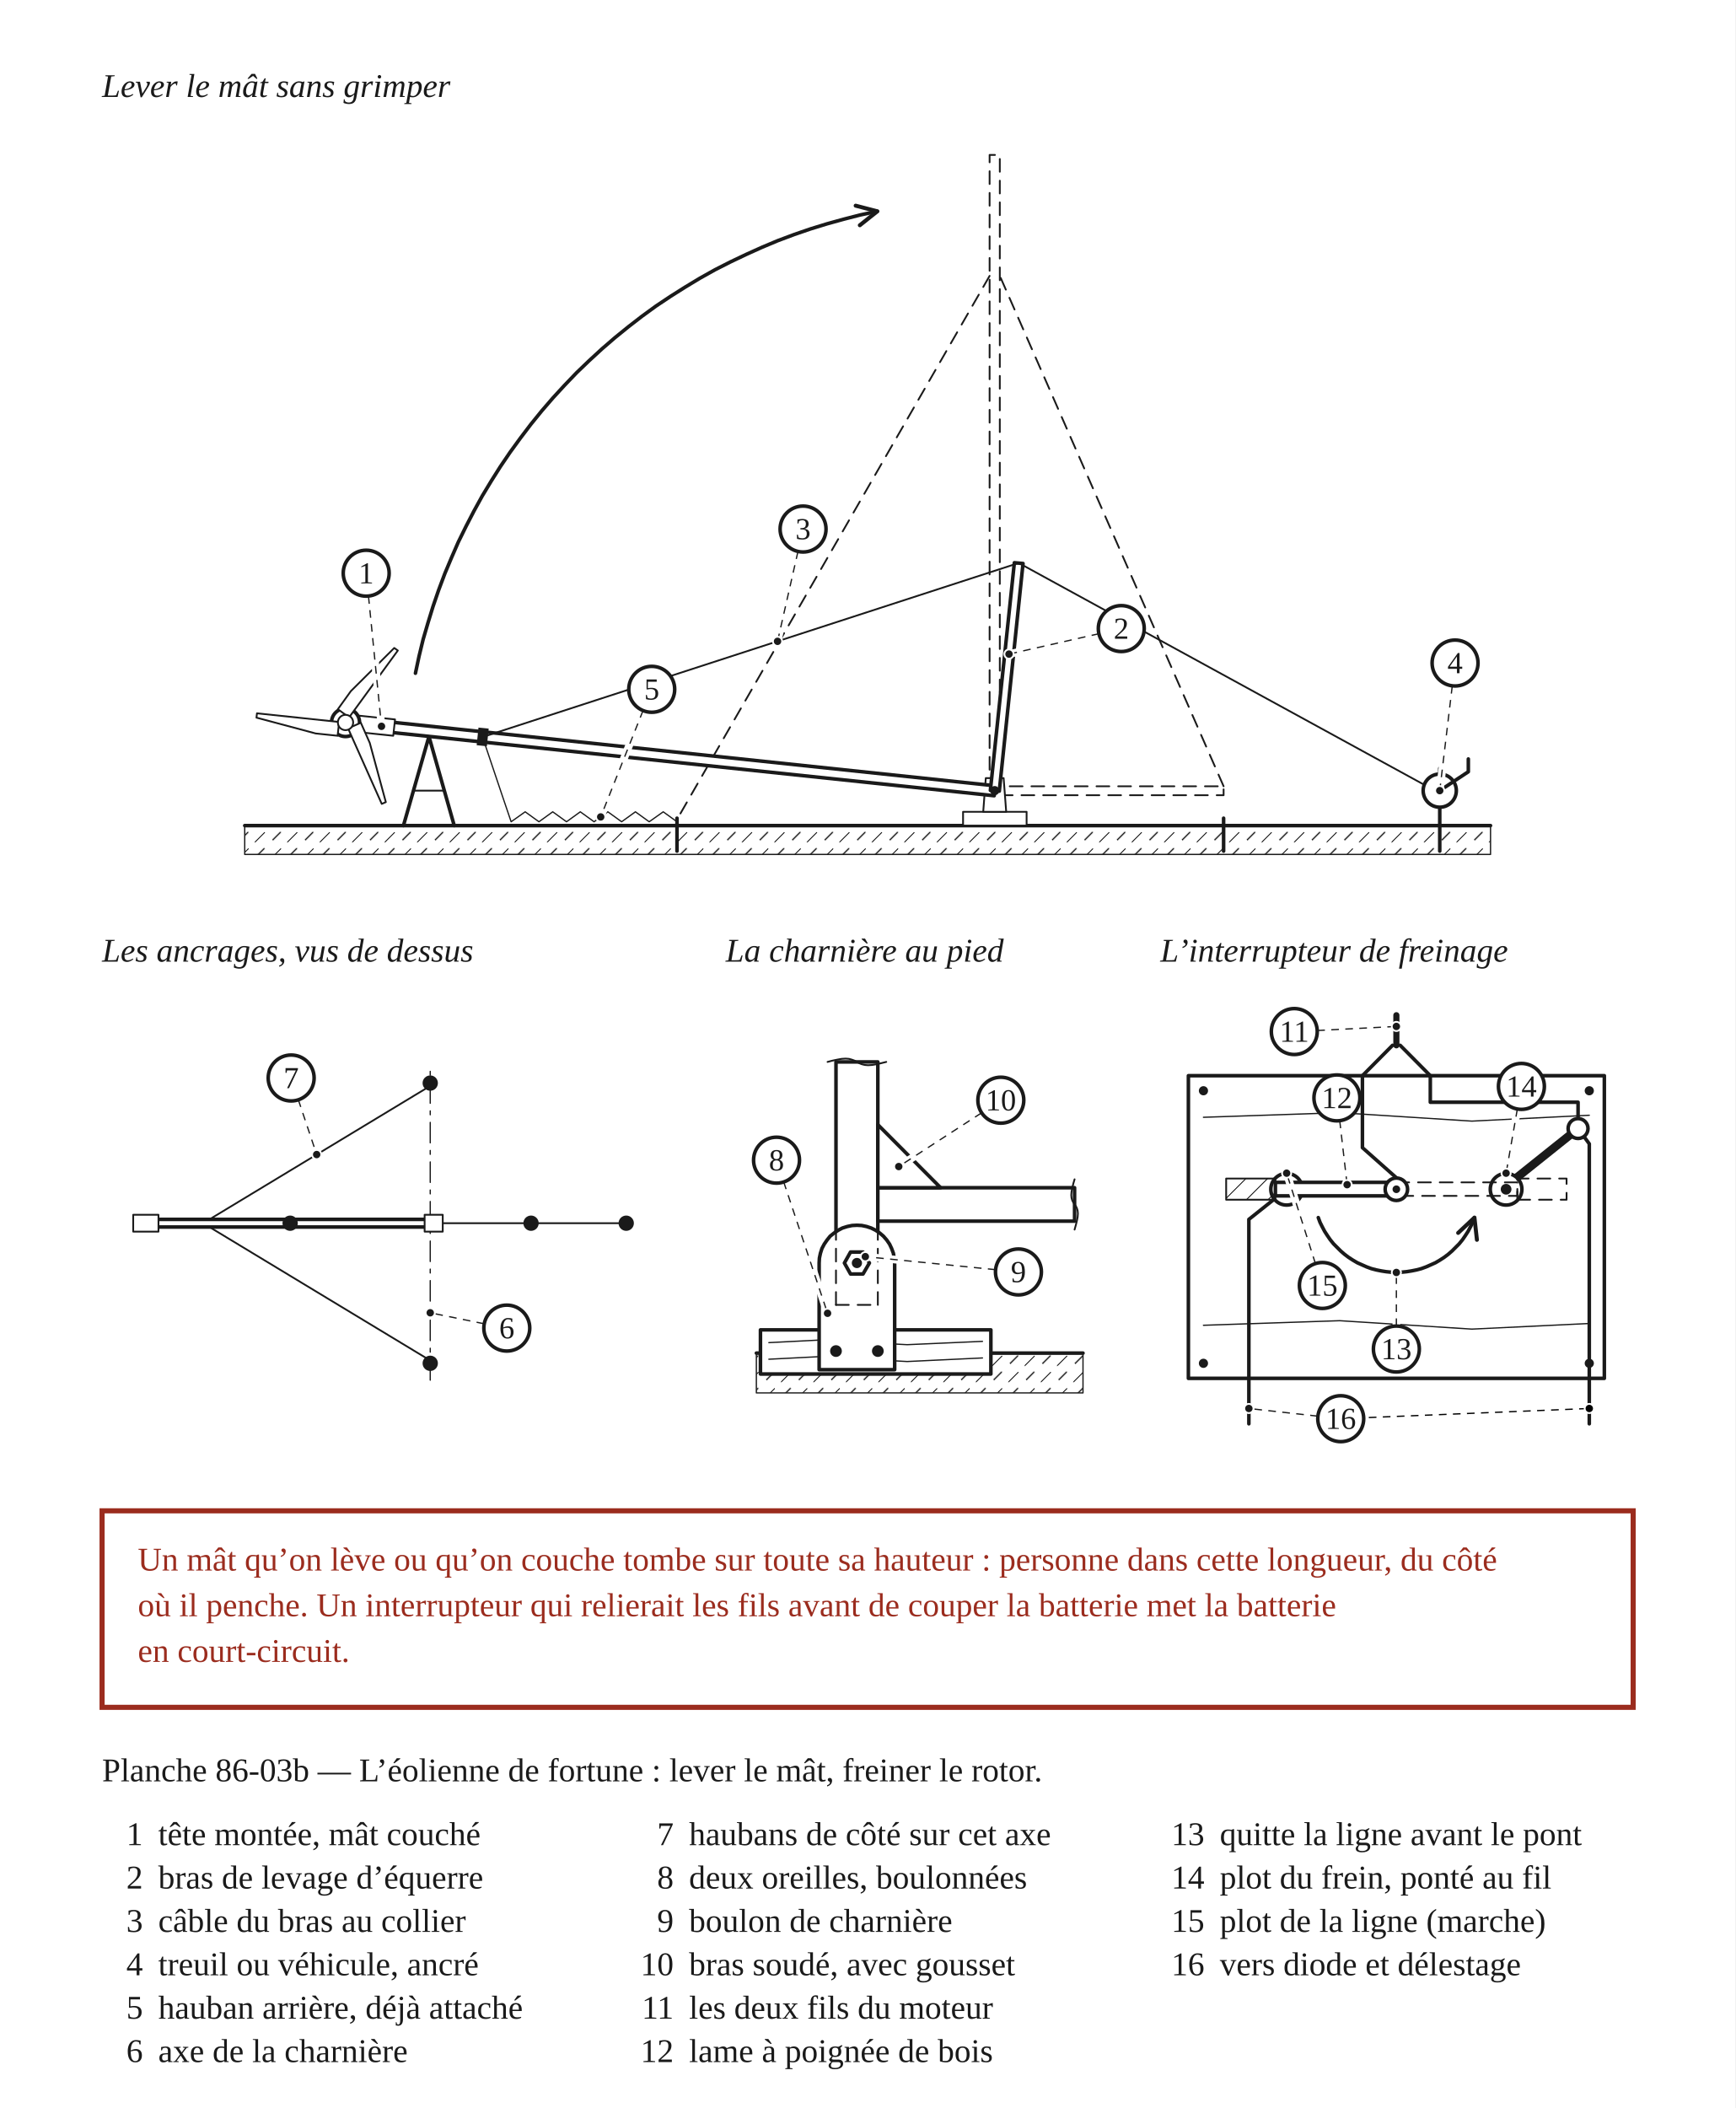
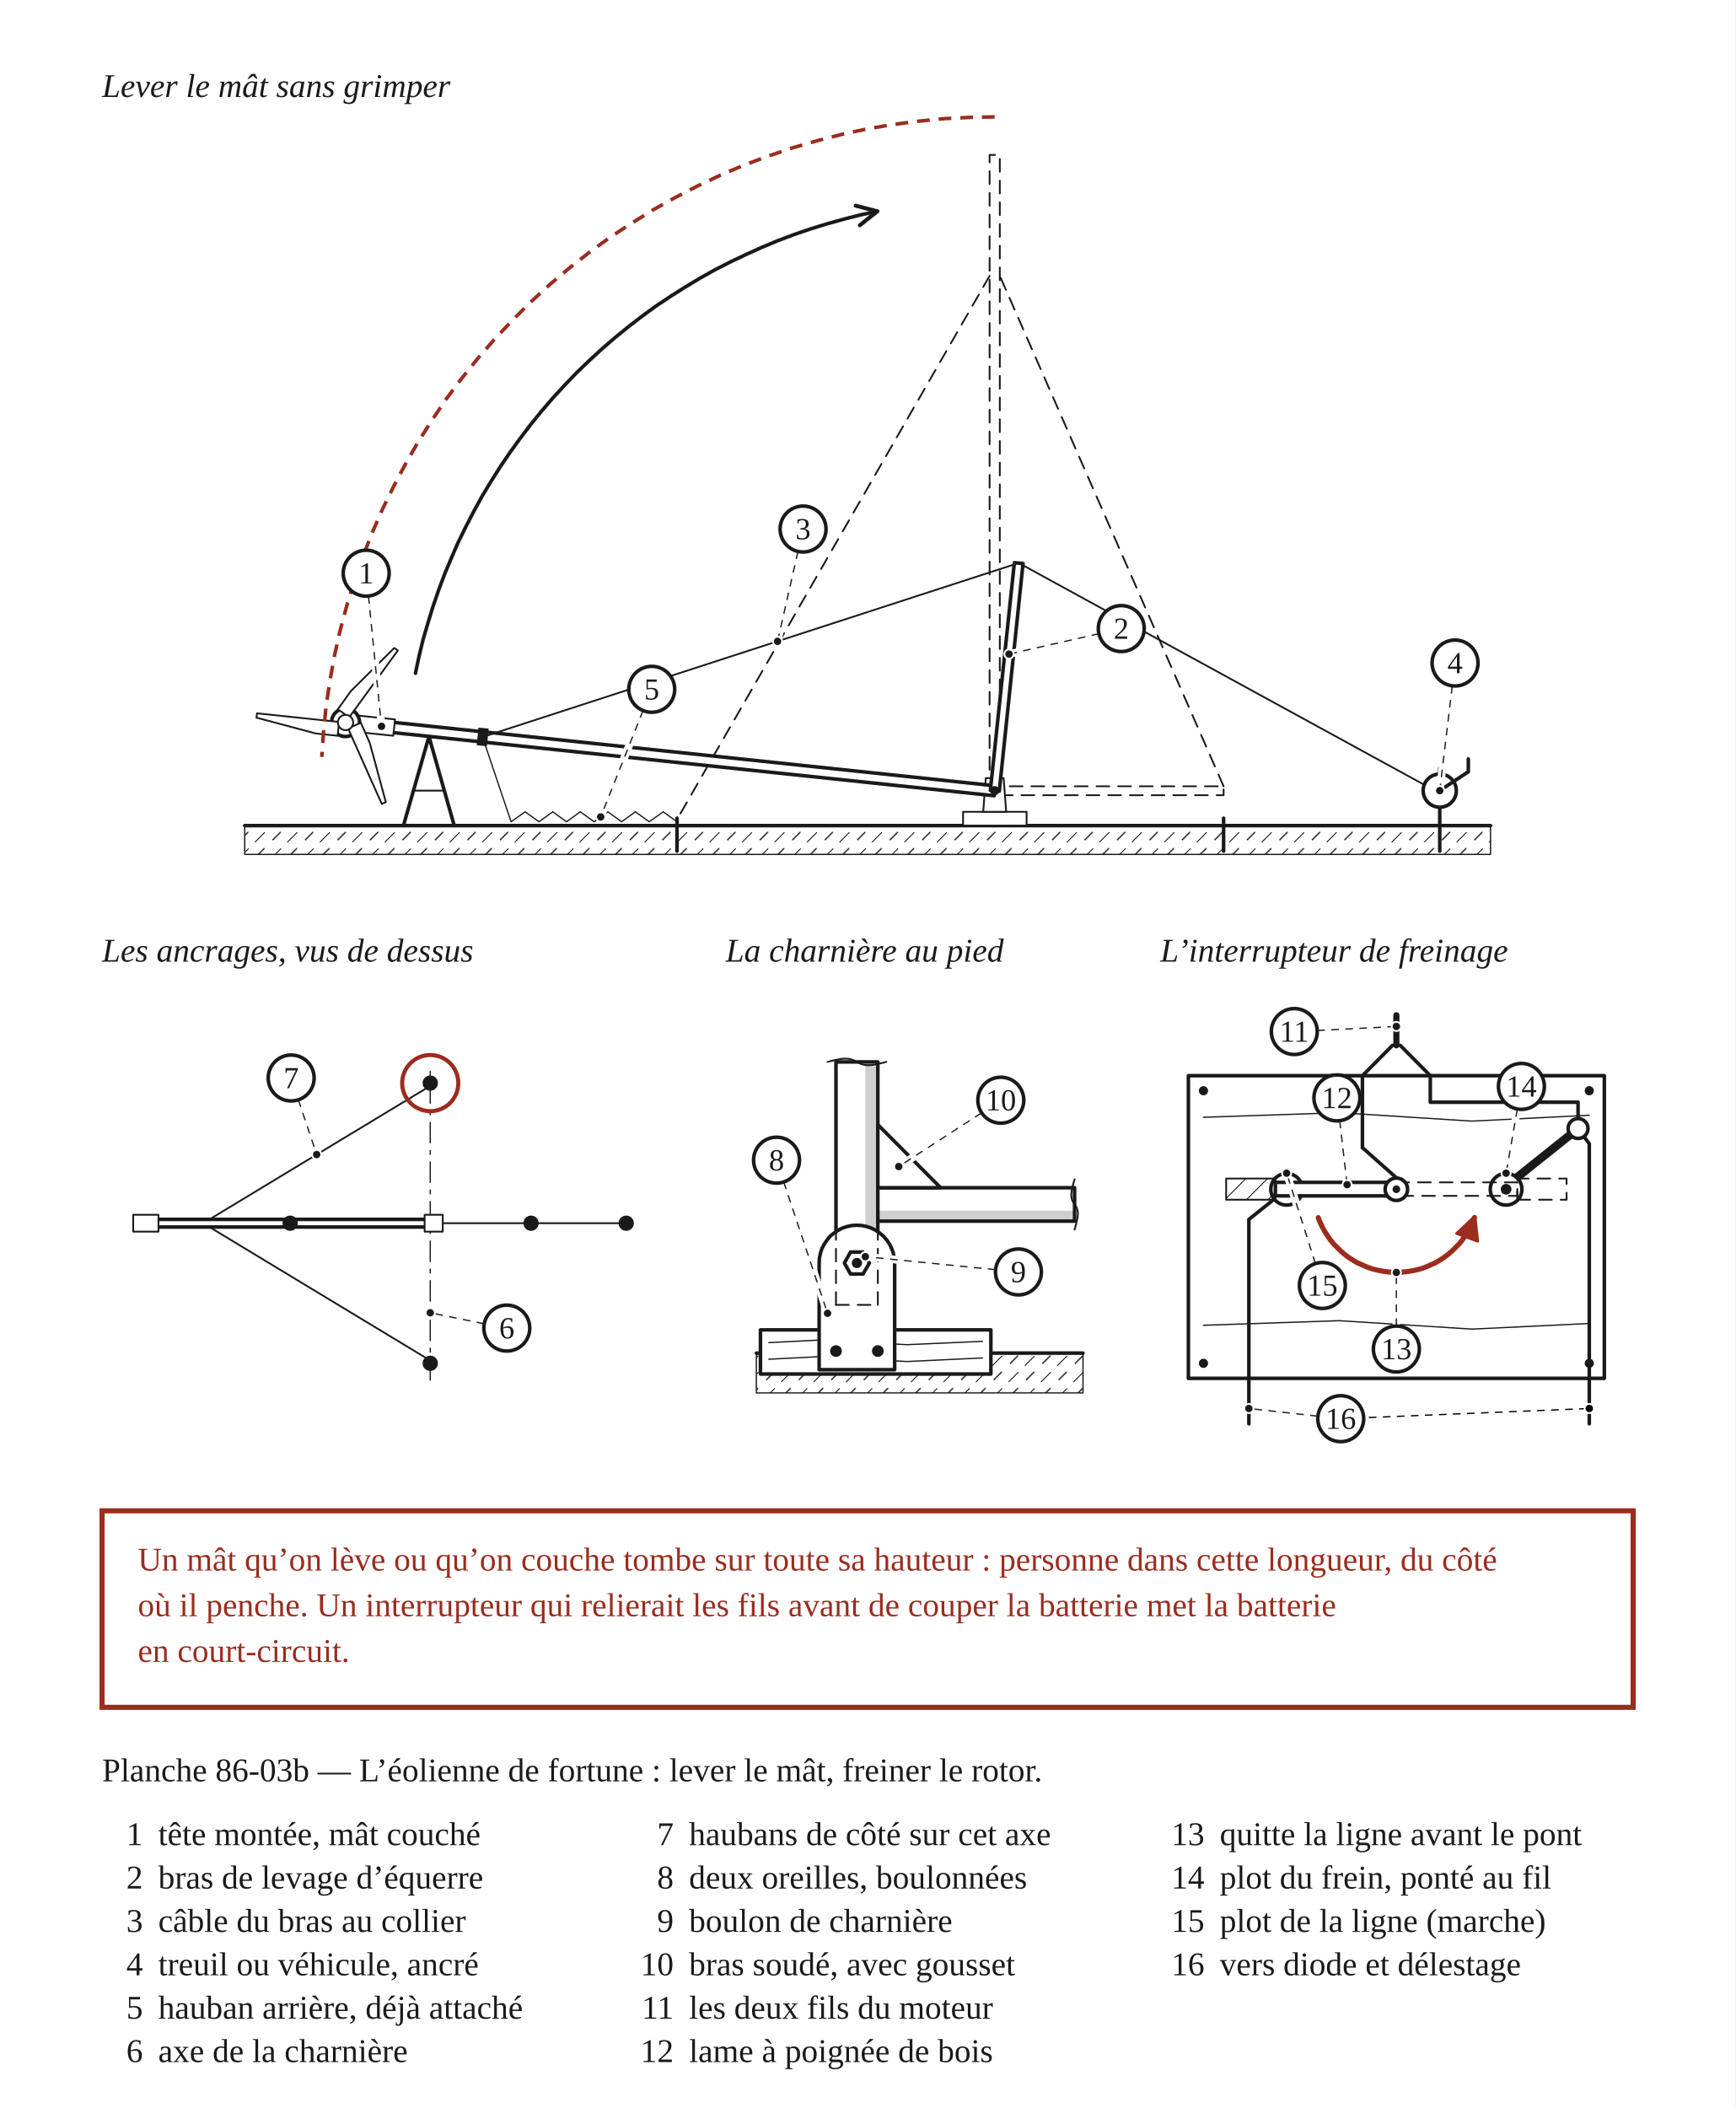
<svg xmlns="http://www.w3.org/2000/svg" width="680" height="826" viewBox="0 0 680 826" role="img">
  <defs>
    <pattern id="h-bois" width="6" height="6" patternUnits="userSpaceOnUse" patternTransform="rotate(45)">
      <line x1="0" y1="0" x2="0" y2="6" stroke="#1A1A1A" stroke-width="0.7" />
    </pattern>
    <pattern id="h-terre" width="9" height="9" patternUnits="userSpaceOnUse" patternTransform="rotate(45)">
      <line x1="0" y1="0" x2="0" y2="5.5" stroke="#1A1A1A" stroke-width="0.7" />
      <line x1="4.5" y1="4.5" x2="4.5" y2="9" stroke="#1A1A1A" stroke-width="0.5" />
    </pattern>
    <marker id="fl" viewBox="0 0 10 10" refX="9" refY="5" markerWidth="7" markerHeight="7" orient="auto-start-reverse">
      <path d="M1 1 L9 5 L1 9" fill="none" stroke="#1A1A1A" stroke-width="1.6" stroke-linecap="round" stroke-linejoin="round" />
+     </marker>
+     <marker id="fl-r" viewBox="0 0 10 10" refX="8.5" refY="5" markerWidth="5.5" markerHeight="5.5" orient="auto-start-reverse">
+       <path d="M1 1 L9 5 L1 9 Z" fill="#9B2C1E" stroke="#9B2C1E" stroke-width="1" stroke-linejoin="round" />
    </marker>
  </defs>
  <rect x="0" y="0" width="680" height="826" fill="#FFFFFF" />
  <text x="40" y="38" font-family="Georgia, 'Times New Roman', serif" font-size="13" font-style="italic" fill="#1A1A1A">Lever le mât sans grimper</text>
  <g transform="translate(40 46)" data-vue="lever">
    <path d="M55.9 288.8 L544.1 288.8 L544.1 277.5 L55.9 277.5 Z" fill="url(#h-terre)" stroke="#1A1A1A" stroke-width="0.5" stroke-linejoin="round" />
    <line x1="55.9" y1="277.5" x2="544.1" y2="277.5" fill="none" stroke="#1A1A1A" stroke-width="1.4" stroke-linejoin="round" stroke-linecap="round" />
    <line x1="225.3" y1="274.6" x2="225.3" y2="287.5" fill="none" stroke="#1A1A1A" stroke-width="1.4" stroke-linejoin="round" stroke-linecap="round" />
    <line x1="439.5" y1="274.6" x2="439.5" y2="287.5" fill="none" stroke="#1A1A1A" stroke-width="1.4" stroke-linejoin="round" stroke-linecap="round" />
    <path d="M347.8 263.8 L351.8 263.8 L351.8 14.7 L347.8 14.7 Z" fill="none" stroke="#1A1A1A" stroke-width="0.7" stroke-linejoin="round" stroke-linecap="round" stroke-dasharray="5 3.5" />
    <path d="M351.8 265.6 L439.5 265.6 L439.5 262.1 L351.8 262.1 Z" fill="none" stroke="#1A1A1A" stroke-width="0.7" stroke-linejoin="round" stroke-linecap="round" stroke-dasharray="5 3.5" />
    <line x1="439.5" y1="262.1" x2="351.8" y2="62.1" fill="none" stroke="#1A1A1A" stroke-width="0.7" stroke-linejoin="round" stroke-linecap="round" stroke-dasharray="5 3.5" />
    <line x1="347.8" y1="62.1" x2="225.3" y2="275.1" fill="none" stroke="#1A1A1A" stroke-width="0.7" stroke-linejoin="round" stroke-linecap="round" stroke-dasharray="5 3.5" />
    <path d="M337.4 277.5 L362.3 277.5 L362.3 272.1 L337.4 272.1 Z" fill="#FFFFFF" stroke="#1A1A1A" stroke-width="0.7" stroke-linejoin="round" stroke-linecap="round" />
    <path d="M345.3 272.1 L354.3 272.1 L353.3 258.9 L346.3 258.9 Z" fill="#FFFFFF" stroke="#1A1A1A" stroke-width="0.7" stroke-linejoin="round" stroke-linecap="round" />
    <path d="M118.1 277.5 L128.1 242.6 L138 277.5" fill="none" stroke="#1A1A1A" stroke-width="1.4" stroke-linejoin="round" stroke-linecap="round" />
    <line x1="122.1" y1="263.8" x2="134.1" y2="263.8" fill="none" stroke="#1A1A1A" stroke-width="0.7" stroke-linejoin="round" stroke-linecap="round" />
    <path d="M149.1 242.8 L156.6 265.1 L160.3 276 L165.8 272.1 L171.2 276 L176.6 272.1 L182 276 L187.4 272.1 L192.8 276 L198.2 272.1 L203.6 276 L209 272.1 L214.4 276 L219.9 272.1 L225.3 276" fill="none" stroke="#1A1A1A" stroke-width="0.5" stroke-linejoin="round" stroke-linecap="round" />
    <path d="M349.6 265.8 L101.9 239.8 L102.3 235.8 L350 261.9 Z" fill="#FFFFFF" stroke="#1A1A1A" stroke-width="1.4" stroke-linejoin="round" stroke-linecap="round" />
    <path d="M150.8 246.4 L146.8 246 L147.5 239.1 L151.5 239.5 Z" fill="#1A1A1A" stroke="none" />
    <path d="M348.1 263.7 L357.5 174.5 L360.9 174.8 L351.6 264 Z" fill="#FFFFFF" stroke="#1A1A1A" stroke-width="1.4" stroke-linejoin="round" stroke-linecap="round" />
    <circle cx="349.8" cy="263.8" r="1.8" fill="#1A1A1A" stroke="none" />
    <line x1="359.2" y1="174.6" x2="149.1" y2="242.8" fill="none" stroke="#1A1A1A" stroke-width="0.7" stroke-linejoin="round" stroke-linecap="round" />
    <line x1="359.2" y1="174.6" x2="519.2" y2="262.1" fill="none" stroke="#1A1A1A" stroke-width="0.7" stroke-linejoin="round" stroke-linecap="round" />
    <line x1="524.2" y1="255.1" x2="524.2" y2="287.5" fill="none" stroke="#1A1A1A" stroke-width="1.4" stroke-linejoin="round" stroke-linecap="round" />
    <circle cx="524.2" cy="263.8" r="6.5" fill="#FFFFFF" stroke="#1A1A1A" stroke-width="1.4" stroke-linejoin="round" stroke-linecap="round" />
    <path d="M524.2 263.8 L535.4 256.4 L535.4 251.4" fill="none" stroke="#1A1A1A" stroke-width="1.4" stroke-linejoin="round" stroke-linecap="round" />
    <path d="M114.1 242.3 L99.7 240.8 L100.4 234.4 L114.8 235.9 Z" fill="#FFFFFF" stroke="#1A1A1A" stroke-width="0.7" stroke-linejoin="round" stroke-linecap="round" />
    <circle cx="95.4" cy="237.1" r="5.5" fill="#FFFFFF" stroke="#1A1A1A" stroke-width="1.4" stroke-linejoin="round" stroke-linecap="round" />
    <path d="M92.9 236.9 L60.7 233.5 L60.5 235.2 L83.7 241.4 L92.3 242.3 Z" fill="#FFFFFF" stroke="#1A1A1A" stroke-width="0.7" stroke-linejoin="round" stroke-linecap="round" />
    <path d="M96.4 239.4 L109.6 269 L111.2 268.3 L104.9 245.1 L101.4 237.2 Z" fill="#FFFFFF" stroke="#1A1A1A" stroke-width="0.7" stroke-linejoin="round" stroke-linecap="round" />
    <path d="M96.8 235.1 L115.9 208.9 L114.5 207.9 L97.5 224.8 L92.4 231.9 Z" fill="#FFFFFF" stroke="#1A1A1A" stroke-width="0.7" stroke-linejoin="round" stroke-linecap="round" />
    <circle cx="95.4" cy="237.1" r="3" fill="#FFFFFF" stroke="#1A1A1A" stroke-width="0.7" stroke-linejoin="round" stroke-linecap="round" />
    <path d="M 122.8 217.8 L 124.2 211.2 L 125.8 204.6 L 127.7 198.1 L 129.7 191.6 L 131.9 185.2 L 134.3 178.8 L 136.9 172.6 L 139.6 166.4 L 142.6 160.3 L 145.7 154.3 L 149.0 148.3 L 152.5 142.5 L 156.1 136.8 L 159.9 131.2 L 163.9 125.7 L 168.0 120.3 L 172.3 115.0 L 176.7 109.9 L 181.3 104.9 L 186.0 100.0 L 190.9 95.3 L 195.9 90.7 L 201.0 86.3 L 206.3 82.0 L 211.6 77.9 L 217.1 73.9 L 222.8 70.1 L 228.5 66.5 L 234.3 63.0 L 240.2 59.7 L 246.3 56.6 L 252.4 53.7 L 258.6 50.9 L 264.8 48.3 L 271.2 45.9 L 277.6 43.7 L 284.1 41.7 L 290.6 39.9 L 297.2 38.2 L 303.8 36.8" fill="none" stroke="#1A1A1A" stroke-width="1.4" stroke-linejoin="round" stroke-linecap="round" marker-end="url(#fl)" />
+     <path d="M 349.8 -0.2 L 339.8 -0.0 L 329.8 0.5 L 319.8 1.5 L 309.8 2.8 L 299.9 4.5 L 290.1 6.6 L 280.4 9.1 L 270.7 11.9 L 261.2 15.1 L 251.8 18.6 L 242.6 22.5 L 233.5 26.8 L 224.6 31.4 L 215.8 36.3 L 207.3 41.6 L 198.9 47.1 L 190.8 53.0 L 182.9 59.2 L 175.2 65.7 L 167.8 72.5 L 160.7 79.6 L 153.8 86.9 L 147.2 94.5 L 140.9 102.3 L 134.9 110.3 L 129.3 118.6 L 123.9 127.1 L 118.9 135.8 L 114.2 144.7 L 109.8 153.7 L 105.8 162.9 L 102.1 172.3 L 98.8 181.7 L 95.9 191.3 L 93.3 201.0 L 91.1 210.8 L 89.3 220.7 L 87.8 230.6 L 86.8 240.6 L 86.1 250.6" fill="none" stroke="#9B2C1E" stroke-width="1.4" stroke-dasharray="5 3.5" stroke-linejoin="round" />
  </g>
  <text x="40" y="376.8" font-family="Georgia, 'Times New Roman', serif" font-size="13" font-style="italic" fill="#1A1A1A">Les ancrages, vus de dessus</text>
  <g transform="translate(40 384.8)" data-vue="plan">
    <line x1="128.6" y1="156" x2="128.6" y2="33" fill="none" stroke="#1A1A1A" stroke-width="0.5" stroke-linejoin="round" stroke-linecap="round" stroke-dasharray="8 3 1.5 3" />
    <line x1="39.6" y1="94.5" x2="128.6" y2="40.7" fill="none" stroke="#1A1A1A" stroke-width="0.7" stroke-linejoin="round" stroke-linecap="round" />
    <line x1="39.6" y1="94.5" x2="128.6" y2="148.3" fill="none" stroke="#1A1A1A" stroke-width="0.7" stroke-linejoin="round" stroke-linecap="round" />
    <line x1="131.9" y1="94.5" x2="205.4" y2="94.5" fill="none" stroke="#1A1A1A" stroke-width="0.7" stroke-linejoin="round" stroke-linecap="round" />
    <path d="M18.8 96 L128.6 96 L128.6 93 L18.8 93 Z" fill="#FFFFFF" stroke="#1A1A1A" stroke-width="1.4" stroke-linejoin="round" stroke-linecap="round" />
    <path d="M12.2 97.8 L22.1 97.8 L22.1 91.2 L12.2 91.2 Z" fill="#FFFFFF" stroke="#1A1A1A" stroke-width="0.7" stroke-linejoin="round" stroke-linecap="round" />
    <path d="M126.4 97.8 L133.5 97.8 L133.5 91.2 L126.4 91.2 Z" fill="#FFFFFF" stroke="#1A1A1A" stroke-width="0.7" stroke-linejoin="round" stroke-linecap="round" />
    <circle cx="128.6" cy="39.6" r="3" fill="#1A1A1A" stroke="none" />
    <circle cx="128.6" cy="149.4" r="3" fill="#1A1A1A" stroke="none" />
    <circle cx="73.7" cy="94.5" r="3" fill="#1A1A1A" stroke="none" />
    <circle cx="168.1" cy="94.5" r="3" fill="#1A1A1A" stroke="none" />
    <circle cx="205.4" cy="94.5" r="3" fill="#1A1A1A" stroke="none" />
+     <circle cx="128.6" cy="39.6" r="11" fill="none" stroke="#9B2C1E" stroke-width="1.6" />
  </g>
  <text x="284.4" y="376.8" font-family="Georgia, 'Times New Roman', serif" font-size="13" font-style="italic" fill="#1A1A1A">La charnière au pied</text>
  <g transform="translate(284.4 384.8)" data-vue="pied">
    <path d="M12 161 L140 161 L140 145.4 L12 145.4 Z" fill="url(#h-terre)" stroke="#1A1A1A" stroke-width="0.5" stroke-linejoin="round" />
    <line x1="12" y1="145.4" x2="140" y2="145.4" fill="none" stroke="#1A1A1A" stroke-width="1.4" stroke-linejoin="round" stroke-linecap="round" />
    <path d="M13.6 153.6 L103.9 153.6 L103.9 136.3 L13.6 136.3 Z" fill="#FFFFFF" stroke="#1A1A1A" stroke-width="1.4" stroke-linejoin="round" stroke-linecap="round" />
    <path d="M 16.9 141.3 L 36.6 140.3 L 71.1 142.1 L 100.6 140.8" fill="none" stroke="#1A1A1A" stroke-width="0.5" stroke-linejoin="round" stroke-linecap="round" />
    <path d="M 16.9 147.8 L 36.6 146.8 L 71.1 148.7 L 100.6 147.3" fill="none" stroke="#1A1A1A" stroke-width="0.5" stroke-linejoin="round" stroke-linecap="round" />
-     <path d="M43.2 126.5 L59.6 126.5 L59.6 31.3 L43.2 31.3 Z" fill="#FFFFFF" stroke="#1A1A1A" stroke-width="1.4" stroke-linejoin="round" stroke-linecap="round" />
+     <path d="M43.2 126.5 L59.6 126.5 L59.6 31.3 L43.2 31.3 Z" fill="#FFFFFF" stroke="none" />
+     <path d="M54.7 126.5 L59.6 126.5 L59.6 31.3 L54.7 31.3 Z" fill="#CFCFCF" stroke="none" />
+     <path d="M43.2 126.5 L59.6 126.5 L59.6 31.3 L43.2 31.3 Z" fill="none" stroke="#1A1A1A" stroke-width="1.4" stroke-linejoin="round" stroke-linecap="round" />
    <path d="M39.9 31.3 L41.8 30.8 L43.7 30.4 L45.4 30.1 L47 30 L48.3 30.1 L49.4 30.4 L50.5 30.8 L51.4 31.3 L52.3 31.8 L53.3 32.2 L54.5 32.5 L55.8 32.6 L57.4 32.5 L59.1 32.2 L60.9 31.8 L62.9 31.3" fill="none" stroke="#1A1A1A" stroke-width="0.7" stroke-linejoin="round" stroke-linecap="round" />
-     <path d="M59.6 93.7 L136.7 93.7 L136.7 80.6 L59.6 80.6 Z" fill="#FFFFFF" stroke="#1A1A1A" stroke-width="1.4" stroke-linejoin="round" stroke-linecap="round" />
+     <path d="M59.6 93.7 L136.7 93.7 L136.7 80.6 L59.6 80.6 Z" fill="#FFFFFF" stroke="none" />
+     <path d="M59.6 93.7 L136.7 93.7 L136.7 89.6 L59.6 89.6 Z" fill="#CFCFCF" stroke="none" />
+     <path d="M59.6 93.7 L136.7 93.7 L136.7 80.6 L59.6 80.6 Z" fill="none" stroke="#1A1A1A" stroke-width="1.4" stroke-linejoin="round" stroke-linecap="round" />
    <path d="M136.7 97 L137.2 95.2 L137.6 93.6 L137.9 92.1 L138 90.7 L137.9 89.6 L137.6 88.6 L137.2 87.8 L136.7 87.1 L136.2 86.4 L135.8 85.6 L135.5 84.6 L135.4 83.5 L135.5 82.2 L135.8 80.7 L136.2 79 L136.7 77.3" fill="none" stroke="#1A1A1A" stroke-width="0.7" stroke-linejoin="round" stroke-linecap="round" />
    <path d="M59.6 80.6 L59.6 55.9 L84.2 80.6 Z" fill="#FFFFFF" stroke="#1A1A1A" stroke-width="1.4" stroke-linejoin="round" stroke-linecap="round" />
    <path d="M36.6 151.9 L66.2 151.9 L66.2 110.1 L66 108.2 L65.7 106.3 L65 104.4 L64.2 102.7 L63.1 101.1 L61.8 99.6 L60.4 98.4 L58.8 97.3 L57 96.4 L55.2 95.8 L53.3 95.4 L51.4 95.3 L49.5 95.4 L47.6 95.8 L45.7 96.4 L44 97.3 L42.4 98.4 L40.9 99.6 L39.7 101.1 L38.6 102.7 L37.7 104.4 L37.1 106.3 L36.7 108.2 L36.6 110.1 L36.6 151.9 Z" fill="#FFFFFF" stroke="#1A1A1A" stroke-width="1.4" stroke-linejoin="round" stroke-linecap="round" />
    <line x1="43.2" y1="126.5" x2="43.2" y2="95.3" fill="none" stroke="#1A1A1A" stroke-width="0.7" stroke-linejoin="round" stroke-linecap="round" stroke-dasharray="5 3.5" />
    <line x1="59.6" y1="126.5" x2="59.6" y2="95.3" fill="none" stroke="#1A1A1A" stroke-width="0.7" stroke-linejoin="round" stroke-linecap="round" stroke-dasharray="5 3.5" />
    <line x1="43.2" y1="126.5" x2="59.6" y2="126.5" fill="none" stroke="#1A1A1A" stroke-width="0.7" stroke-linejoin="round" stroke-linecap="round" stroke-dasharray="5 3.5" />
    <circle cx="43.2" cy="144.6" r="2.3" fill="#1A1A1A" stroke="none" />
    <circle cx="59.6" cy="144.6" r="2.3" fill="#1A1A1A" stroke="none" />
    <path d="M56.3 110.1 L53.8 105.8 L48.9 105.8 L46.5 110.1 L48.9 114.4 L53.8 114.4 Z" fill="#FFFFFF" stroke="#1A1A1A" stroke-width="1.4" stroke-linejoin="round" stroke-linecap="round" />
    <circle cx="51.4" cy="110.1" r="2" fill="#1A1A1A" stroke="none" />
  </g>
  <text x="454.7" y="376.8" font-family="Georgia, 'Times New Roman', serif" font-size="13" font-style="italic" fill="#1A1A1A">L’interrupteur de freinage</text>
  <g transform="translate(454.7 384.8)" data-vue="frein">
    <path d="M11 155.3 L174 155.3 L174 36.7 L11 36.7 Z" fill="#FFFFFF" stroke="#1A1A1A" stroke-width="1.4" stroke-linejoin="round" stroke-linecap="round" />
    <path d="M 16.9 134.5 L 70.3 132.7 L 122.1 136.0 L 168.1 133.8" fill="none" stroke="#1A1A1A" stroke-width="0.5" stroke-linejoin="round" stroke-linecap="round" />
    <path d="M 16.9 53.0 L 70.3 51.2 L 122.1 54.5 L 168.1 52.2" fill="none" stroke="#1A1A1A" stroke-width="0.5" stroke-linejoin="round" stroke-linecap="round" />
    <circle cx="16.9" cy="149.4" r="1.8" fill="#1A1A1A" stroke="none" />
    <circle cx="168.1" cy="149.4" r="1.8" fill="#1A1A1A" stroke="none" />
    <circle cx="16.9" cy="42.6" r="1.8" fill="#1A1A1A" stroke="none" />
    <circle cx="168.1" cy="42.6" r="1.8" fill="#1A1A1A" stroke="none" />
    <line x1="92.5" y1="13" x2="92.5" y2="24.8" fill="none" stroke="#1A1A1A" stroke-width="2.4" stroke-linejoin="round" stroke-linecap="round" />
    <path d="M 91.0 24.8 L 79.2 36.7 L 79.2 64.9 L 92.5 76.7" fill="none" stroke="#1A1A1A" stroke-width="1.4" stroke-linejoin="round" stroke-linecap="round" />
    <path d="M 94.0 24.8 L 105.8 36.7 L 105.8 47.1 L 163.7 47.1 L 163.7 57.4" fill="none" stroke="#1A1A1A" stroke-width="1.4" stroke-linejoin="round" stroke-linecap="round" />
    <path d="M164.7 58.7 L138.7 79.5 L136.7 76.9 L162.6 56.2 Z" fill="#1A1A1A" stroke="none" />
    <path d="M 49.5 81.2 L 34.7 93.0 L 34.7 155.3 L 34.7 173.1" fill="none" stroke="#1A1A1A" stroke-width="1.4" stroke-linejoin="round" stroke-linecap="round" />
    <path d="M 163.7 57.4 L 168.1 63.4 L 168.1 155.3 L 168.1 173.1" fill="none" stroke="#1A1A1A" stroke-width="1.4" stroke-linejoin="round" stroke-linecap="round" />
    <circle cx="49.5" cy="81.2" r="6.2" fill="#FFFFFF" stroke="#1A1A1A" stroke-width="1.4" stroke-linejoin="round" stroke-linecap="round" />
    <circle cx="49.5" cy="81.2" r="2.1" fill="#1A1A1A" stroke="none" />
    <circle cx="135.5" cy="81.2" r="6.2" fill="#FFFFFF" stroke="#1A1A1A" stroke-width="1.4" stroke-linejoin="round" stroke-linecap="round" />
    <circle cx="135.5" cy="81.2" r="2.1" fill="#1A1A1A" stroke="none" />
    <circle cx="163.7" cy="57.4" r="3.9" fill="#FFFFFF" stroke="#1A1A1A" stroke-width="1.4" stroke-linejoin="round" stroke-linecap="round" />
    <path d="M92.5 78.5 L139.9 78.5 L139.9 83.8 L92.5 83.8 Z" fill="none" stroke="#1A1A1A" stroke-width="0.7" stroke-linejoin="round" stroke-linecap="round" stroke-dasharray="5 3.5" />
    <path d="M139.9 85.3 L159.2 85.3 L159.2 77 L139.9 77 Z" fill="none" stroke="#1A1A1A" stroke-width="0.7" stroke-linejoin="round" stroke-linecap="round" stroke-dasharray="5 3.5" />
    <path d="M92.5 83.8 L45.1 83.8 L45.1 78.5 L92.5 78.5 Z" fill="#FFFFFF" stroke="#1A1A1A" stroke-width="1.4" stroke-linejoin="round" stroke-linecap="round" />
    <path d="M25.8 85.3 L45.1 85.3 L45.1 77 L25.8 77 Z" fill="url(#h-bois)" stroke="#1A1A1A" stroke-width="0.7" stroke-linejoin="round" />
    <circle cx="92.5" cy="81.2" r="4.4" fill="#FFFFFF" stroke="#1A1A1A" stroke-width="1.4" stroke-linejoin="round" stroke-linecap="round" />
    <circle cx="92.5" cy="81.2" r="1.5" fill="#1A1A1A" stroke="none" />
-     <path d="M 61.9 92.3 L 62.6 94.2 L 63.5 96.0 L 64.4 97.7 L 65.5 99.4 L 66.6 101.0 L 67.9 102.6 L 69.3 104.0 L 70.7 105.4 L 72.2 106.7 L 73.8 107.9 L 75.5 109.0 L 77.2 110.0 L 79.0 110.8 L 80.8 111.6 L 82.7 112.3 L 84.6 112.8 L 86.6 113.2 L 88.5 113.5 L 90.5 113.7 L 92.5 113.8 L 94.5 113.7 L 96.5 113.5 L 98.4 113.2 L 100.4 112.8 L 102.3 112.3 L 104.2 111.6 L 106.0 110.8 L 107.8 110.0 L 109.5 109.0 L 111.2 107.9 L 112.8 106.7 L 114.3 105.4 L 115.7 104.0 L 117.1 102.6 L 118.4 101.0 L 119.5 99.4 L 120.6 97.7 L 121.5 96.0 L 122.4 94.2 L 123.1 92.3" fill="none" stroke="#1A1A1A" stroke-width="1.4" stroke-linejoin="round" stroke-linecap="round" marker-end="url(#fl)" />
+     <path d="M 61.9 92.3 L 62.6 94.2 L 63.5 96.0 L 64.4 97.7 L 65.5 99.4 L 66.6 101.0 L 67.9 102.6 L 69.3 104.0 L 70.7 105.4 L 72.2 106.7 L 73.8 107.9 L 75.5 109.0 L 77.2 110.0 L 79.0 110.8 L 80.8 111.6 L 82.7 112.3 L 84.6 112.8 L 86.6 113.2 L 88.5 113.5 L 90.5 113.7 L 92.5 113.8 L 94.5 113.7 L 96.5 113.5 L 98.4 113.2 L 100.4 112.8 L 102.3 112.3 L 104.2 111.6 L 106.0 110.8 L 107.8 110.0 L 109.5 109.0 L 111.2 107.9 L 112.8 106.7 L 114.3 105.4 L 115.7 104.0 L 117.1 102.6 L 118.4 101.0 L 119.5 99.4 L 120.6 97.7 L 121.5 96.0 L 122.4 94.2 L 123.1 92.3" fill="none" stroke="#9B2C1E" stroke-width="2" stroke-linejoin="round" stroke-linecap="round" marker-end="url(#fl-r)" />
    <line x1="70.7" y1="171.1" x2="168.1" y2="167.1" fill="none" stroke="#FFFFFF" stroke-width="3" stroke-linecap="round" />
    <line x1="70.7" y1="171.1" x2="168.1" y2="167.1" fill="none" stroke="#000000" stroke-width="0.5" stroke-dasharray="3 2.5" />
    <circle cx="168.1" cy="167.1" r="1.8" fill="#000000" stroke="#FFFFFF" stroke-width="0.7" />
  </g>
  <line x1="144.4" y1="233.6" x2="149.5" y2="284.6" fill="none" stroke="#FFFFFF" stroke-width="3" stroke-linecap="round" />
  <line x1="144.4" y1="233.6" x2="149.5" y2="284.6" fill="none" stroke="#1A1A1A" stroke-width="0.5" stroke-dasharray="3 2.5" />
  <circle cx="149.5" cy="284.6" r="1.8" fill="#1A1A1A" stroke="#FFFFFF" stroke-width="0.7" />
  <circle cx="143.5" cy="224.6" r="9" fill="#FFFFFF" stroke="#1A1A1A" stroke-width="1.4" data-vue="lever" />
  <text x="143.5" y="228.6" text-anchor="middle" font-family="Georgia, 'Times New Roman', serif" font-size="12" fill="#1A1A1A">1</text>
  <line x1="430.7" y1="248.3" x2="395.4" y2="256.3" fill="none" stroke="#FFFFFF" stroke-width="3" stroke-linecap="round" />
  <line x1="430.7" y1="248.3" x2="395.4" y2="256.3" fill="none" stroke="#1A1A1A" stroke-width="0.5" stroke-dasharray="3 2.5" />
  <circle cx="395.4" cy="256.3" r="1.8" fill="#1A1A1A" stroke="#FFFFFF" stroke-width="0.7" />
  <circle cx="439.4" cy="246.3" r="9" fill="#FFFFFF" stroke="#1A1A1A" stroke-width="1.4" data-vue="lever" />
  <text x="439.4" y="250.3" text-anchor="middle" font-family="Georgia, 'Times New Roman', serif" font-size="12" fill="#1A1A1A">2</text>
  <line x1="312.7" y1="216.1" x2="304.7" y2="251.3" fill="none" stroke="#FFFFFF" stroke-width="3" stroke-linecap="round" />
  <line x1="312.7" y1="216.1" x2="304.7" y2="251.3" fill="none" stroke="#1A1A1A" stroke-width="0.5" stroke-dasharray="3 2.5" />
  <circle cx="304.7" cy="251.3" r="1.8" fill="#1A1A1A" stroke="#FFFFFF" stroke-width="0.7" />
  <circle cx="314.7" cy="207.3" r="9" fill="#FFFFFF" stroke="#1A1A1A" stroke-width="1.4" data-vue="lever" />
  <text x="314.7" y="211.3" text-anchor="middle" font-family="Georgia, 'Times New Roman', serif" font-size="12" fill="#1A1A1A">3</text>
  <line x1="569.1" y1="268.8" x2="564.2" y2="309.8" fill="none" stroke="#FFFFFF" stroke-width="3" stroke-linecap="round" />
  <line x1="569.1" y1="268.8" x2="564.2" y2="309.8" fill="none" stroke="#1A1A1A" stroke-width="0.5" stroke-dasharray="3 2.5" />
  <circle cx="564.2" cy="309.8" r="1.8" fill="#1A1A1A" stroke="#FFFFFF" stroke-width="0.7" />
  <circle cx="570.2" cy="259.8" r="9" fill="#FFFFFF" stroke="#1A1A1A" stroke-width="1.4" data-vue="lever" />
  <text x="570.2" y="263.8" text-anchor="middle" font-family="Georgia, 'Times New Roman', serif" font-size="12" fill="#1A1A1A">4</text>
  <line x1="252" y1="278.4" x2="235.4" y2="320.1" fill="none" stroke="#FFFFFF" stroke-width="3" stroke-linecap="round" />
  <line x1="252" y1="278.4" x2="235.4" y2="320.1" fill="none" stroke="#1A1A1A" stroke-width="0.5" stroke-dasharray="3 2.5" />
  <circle cx="235.4" cy="320.1" r="1.8" fill="#1A1A1A" stroke="#FFFFFF" stroke-width="0.7" />
  <circle cx="255.4" cy="270.1" r="9" fill="#FFFFFF" stroke="#1A1A1A" stroke-width="1.4" data-vue="lever" />
  <text x="255.4" y="274.1" text-anchor="middle" font-family="Georgia, 'Times New Roman', serif" font-size="12" fill="#1A1A1A">5</text>
  <line x1="189.7" y1="518.7" x2="168.6" y2="514.4" fill="none" stroke="#FFFFFF" stroke-width="3" stroke-linecap="round" />
  <line x1="189.7" y1="518.7" x2="168.6" y2="514.4" fill="none" stroke="#1A1A1A" stroke-width="0.5" stroke-dasharray="3 2.5" />
  <circle cx="168.6" cy="514.4" r="1.8" fill="#1A1A1A" stroke="#FFFFFF" stroke-width="0.7" />
  <circle cx="198.6" cy="520.4" r="9" fill="#FFFFFF" stroke="#1A1A1A" stroke-width="1.4" data-vue="plan" />
  <text x="198.6" y="524.4" text-anchor="middle" font-family="Georgia, 'Times New Roman', serif" font-size="12" fill="#1A1A1A">6</text>
  <line x1="116.9" y1="430.9" x2="124.1" y2="452.4" fill="none" stroke="#FFFFFF" stroke-width="3" stroke-linecap="round" />
  <line x1="116.9" y1="430.9" x2="124.1" y2="452.4" fill="none" stroke="#1A1A1A" stroke-width="0.5" stroke-dasharray="3 2.5" />
  <circle cx="124.1" cy="452.4" r="1.8" fill="#1A1A1A" stroke="#FFFFFF" stroke-width="0.7" />
  <circle cx="114.1" cy="422.4" r="9" fill="#FFFFFF" stroke="#1A1A1A" stroke-width="1.4" data-vue="plan" />
  <text x="114.1" y="426.4" text-anchor="middle" font-family="Georgia, 'Times New Roman', serif" font-size="12" fill="#1A1A1A">7</text>
  <line x1="307.1" y1="463.1" x2="324.3" y2="514.6" fill="none" stroke="#FFFFFF" stroke-width="3" stroke-linecap="round" />
  <line x1="307.1" y1="463.1" x2="324.3" y2="514.6" fill="none" stroke="#1A1A1A" stroke-width="0.5" stroke-dasharray="3 2.5" />
  <circle cx="324.3" cy="514.6" r="1.8" fill="#1A1A1A" stroke="#FFFFFF" stroke-width="0.7" />
  <circle cx="304.3" cy="454.6" r="9" fill="#FFFFFF" stroke="#1A1A1A" stroke-width="1.4" data-vue="pied" />
  <text x="304.3" y="458.6" text-anchor="middle" font-family="Georgia, 'Times New Roman', serif" font-size="12" fill="#1A1A1A">8</text>
  <line x1="390.1" y1="497.5" x2="339.1" y2="492.4" fill="none" stroke="#FFFFFF" stroke-width="3" stroke-linecap="round" />
  <line x1="390.1" y1="497.5" x2="339.1" y2="492.4" fill="none" stroke="#1A1A1A" stroke-width="0.5" stroke-dasharray="3 2.5" />
  <circle cx="339.1" cy="492.4" r="1.8" fill="#1A1A1A" stroke="#FFFFFF" stroke-width="0.7" />
  <circle cx="399.1" cy="498.4" r="9" fill="#FFFFFF" stroke="#1A1A1A" stroke-width="1.4" data-vue="pied" />
  <text x="399.1" y="502.4" text-anchor="middle" font-family="Georgia, 'Times New Roman', serif" font-size="12" fill="#1A1A1A">9</text>
  <line x1="384.6" y1="436.1" x2="352.2" y2="457.1" fill="none" stroke="#FFFFFF" stroke-width="3" stroke-linecap="round" />
  <line x1="384.6" y1="436.1" x2="352.2" y2="457.1" fill="none" stroke="#1A1A1A" stroke-width="0.5" stroke-dasharray="3 2.5" />
  <circle cx="352.2" cy="457.1" r="1.8" fill="#1A1A1A" stroke="#FFFFFF" stroke-width="0.7" />
  <circle cx="392.2" cy="431.1" r="9" fill="#FFFFFF" stroke="#1A1A1A" stroke-width="1.4" data-vue="pied" />
  <text x="392.2" y="435.1" text-anchor="middle" font-family="Georgia, 'Times New Roman', serif" font-size="12" fill="#1A1A1A">10</text>
  <line x1="516.2" y1="403.8" x2="547.2" y2="402.2" fill="none" stroke="#FFFFFF" stroke-width="3" stroke-linecap="round" />
  <line x1="516.2" y1="403.8" x2="547.2" y2="402.2" fill="none" stroke="#1A1A1A" stroke-width="0.5" stroke-dasharray="3 2.5" />
  <circle cx="547.2" cy="402.2" r="1.8" fill="#1A1A1A" stroke="#FFFFFF" stroke-width="0.7" />
  <circle cx="507.2" cy="404.2" r="9" fill="#FFFFFF" stroke="#1A1A1A" stroke-width="1.4" data-vue="frein" />
  <text x="507.2" y="408.2" text-anchor="middle" font-family="Georgia, 'Times New Roman', serif" font-size="12" fill="#1A1A1A">11</text>
  <line x1="525" y1="439.1" x2="527.9" y2="464.2" fill="none" stroke="#FFFFFF" stroke-width="3" stroke-linecap="round" />
  <line x1="525" y1="439.1" x2="527.9" y2="464.2" fill="none" stroke="#1A1A1A" stroke-width="0.5" stroke-dasharray="3 2.5" />
  <circle cx="527.9" cy="464.2" r="1.8" fill="#1A1A1A" stroke="#FFFFFF" stroke-width="0.7" />
  <circle cx="523.9" cy="430.2" r="9" fill="#FFFFFF" stroke="#1A1A1A" stroke-width="1.4" data-vue="frein" />
  <text x="523.9" y="434.2" text-anchor="middle" font-family="Georgia, 'Times New Roman', serif" font-size="12" fill="#1A1A1A">12</text>
  <line x1="547.2" y1="519.6" x2="547.2" y2="498.6" fill="none" stroke="#FFFFFF" stroke-width="3" stroke-linecap="round" />
  <line x1="547.2" y1="519.6" x2="547.2" y2="498.6" fill="none" stroke="#1A1A1A" stroke-width="0.5" stroke-dasharray="3 2.5" />
  <circle cx="547.2" cy="498.6" r="1.8" fill="#1A1A1A" stroke="#FFFFFF" stroke-width="0.7" />
  <circle cx="547.2" cy="528.6" r="9" fill="#FFFFFF" stroke="#1A1A1A" stroke-width="1.4" data-vue="frein" />
  <text x="547.2" y="532.6" text-anchor="middle" font-family="Georgia, 'Times New Roman', serif" font-size="12" fill="#1A1A1A">13</text>
  <line x1="594.6" y1="434.6" x2="590.2" y2="459.7" fill="none" stroke="#FFFFFF" stroke-width="3" stroke-linecap="round" />
  <line x1="594.6" y1="434.6" x2="590.2" y2="459.7" fill="none" stroke="#1A1A1A" stroke-width="0.5" stroke-dasharray="3 2.5" />
  <circle cx="590.2" cy="459.7" r="1.8" fill="#1A1A1A" stroke="#FFFFFF" stroke-width="0.7" />
  <circle cx="596.2" cy="425.7" r="9" fill="#FFFFFF" stroke="#1A1A1A" stroke-width="1.4" data-vue="frein" />
  <text x="596.2" y="429.7" text-anchor="middle" font-family="Georgia, 'Times New Roman', serif" font-size="12" fill="#1A1A1A">14</text>
  <line x1="515.5" y1="495.2" x2="504.2" y2="459.7" fill="none" stroke="#FFFFFF" stroke-width="3" stroke-linecap="round" />
  <line x1="515.5" y1="495.2" x2="504.2" y2="459.7" fill="none" stroke="#1A1A1A" stroke-width="0.5" stroke-dasharray="3 2.5" />
  <circle cx="504.2" cy="459.7" r="1.8" fill="#1A1A1A" stroke="#FFFFFF" stroke-width="0.7" />
  <circle cx="518.2" cy="503.7" r="9" fill="#FFFFFF" stroke="#1A1A1A" stroke-width="1.4" data-vue="frein" />
  <text x="518.2" y="507.7" text-anchor="middle" font-family="Georgia, 'Times New Roman', serif" font-size="12" fill="#1A1A1A">15</text>
  <line x1="516.4" y1="554.9" x2="489.4" y2="551.9" fill="none" stroke="#FFFFFF" stroke-width="3" stroke-linecap="round" />
  <line x1="516.4" y1="554.9" x2="489.4" y2="551.9" fill="none" stroke="#1A1A1A" stroke-width="0.5" stroke-dasharray="3 2.5" />
  <circle cx="489.4" cy="551.9" r="1.8" fill="#1A1A1A" stroke="#FFFFFF" stroke-width="0.7" />
  <circle cx="525.4" cy="555.9" r="9" fill="#FFFFFF" stroke="#1A1A1A" stroke-width="1.4" data-vue="frein" />
  <text x="525.4" y="559.9" text-anchor="middle" font-family="Georgia, 'Times New Roman', serif" font-size="12" fill="#1A1A1A">16</text>
  <rect x="40" y="592" width="600" height="77" fill="none" stroke="#9B2C1E" stroke-width="2" />
  <text x="54" y="615.4" font-family="Georgia, 'Times New Roman', serif" font-size="13" fill="#9B2C1E">Un mât qu’on lève ou qu’on couche tombe sur toute sa hauteur : personne dans cette longueur, du côté</text>
  <text x="54" y="633.3" font-family="Georgia, 'Times New Roman', serif" font-size="13" fill="#9B2C1E">où il penche. Un interrupteur qui relierait les fils avant de couper la batterie met la batterie</text>
  <text x="54" y="651.2" font-family="Georgia, 'Times New Roman', serif" font-size="13" fill="#9B2C1E">en court-circuit.</text>
  <text x="40" y="698" font-family="Georgia, 'Times New Roman', serif" font-size="13" fill="#1A1A1A">Planche 86-03b — L’éolienne de fortune : lever le mât, freiner le rotor.</text>
  <text x="56" y="723" text-anchor="end" font-family="Georgia, 'Times New Roman', serif" font-size="13" fill="#1A1A1A">1</text>
  <text x="62" y="723" font-family="Georgia, 'Times New Roman', serif" font-size="13" fill="#1A1A1A">tête montée, mât couché</text>
  <text x="56" y="740" text-anchor="end" font-family="Georgia, 'Times New Roman', serif" font-size="13" fill="#1A1A1A">2</text>
  <text x="62" y="740" font-family="Georgia, 'Times New Roman', serif" font-size="13" fill="#1A1A1A">bras de levage d’équerre</text>
  <text x="56" y="757" text-anchor="end" font-family="Georgia, 'Times New Roman', serif" font-size="13" fill="#1A1A1A">3</text>
  <text x="62" y="757" font-family="Georgia, 'Times New Roman', serif" font-size="13" fill="#1A1A1A">câble du bras au collier</text>
  <text x="56" y="774" text-anchor="end" font-family="Georgia, 'Times New Roman', serif" font-size="13" fill="#1A1A1A">4</text>
  <text x="62" y="774" font-family="Georgia, 'Times New Roman', serif" font-size="13" fill="#1A1A1A">treuil ou véhicule, ancré</text>
  <text x="56" y="791" text-anchor="end" font-family="Georgia, 'Times New Roman', serif" font-size="13" fill="#1A1A1A">5</text>
  <text x="62" y="791" font-family="Georgia, 'Times New Roman', serif" font-size="13" fill="#1A1A1A">hauban arrière, déjà attaché</text>
  <text x="56" y="808" text-anchor="end" font-family="Georgia, 'Times New Roman', serif" font-size="13" fill="#1A1A1A">6</text>
  <text x="62" y="808" font-family="Georgia, 'Times New Roman', serif" font-size="13" fill="#1A1A1A">axe de la charnière</text>
  <text x="264" y="723" text-anchor="end" font-family="Georgia, 'Times New Roman', serif" font-size="13" fill="#1A1A1A">7</text>
  <text x="270" y="723" font-family="Georgia, 'Times New Roman', serif" font-size="13" fill="#1A1A1A">haubans de côté sur cet axe</text>
  <text x="264" y="740" text-anchor="end" font-family="Georgia, 'Times New Roman', serif" font-size="13" fill="#1A1A1A">8</text>
  <text x="270" y="740" font-family="Georgia, 'Times New Roman', serif" font-size="13" fill="#1A1A1A">deux oreilles, boulonnées</text>
  <text x="264" y="757" text-anchor="end" font-family="Georgia, 'Times New Roman', serif" font-size="13" fill="#1A1A1A">9</text>
  <text x="270" y="757" font-family="Georgia, 'Times New Roman', serif" font-size="13" fill="#1A1A1A">boulon de charnière</text>
  <text x="264" y="774" text-anchor="end" font-family="Georgia, 'Times New Roman', serif" font-size="13" fill="#1A1A1A">10</text>
  <text x="270" y="774" font-family="Georgia, 'Times New Roman', serif" font-size="13" fill="#1A1A1A">bras soudé, avec gousset</text>
  <text x="264" y="791" text-anchor="end" font-family="Georgia, 'Times New Roman', serif" font-size="13" fill="#1A1A1A">11</text>
  <text x="270" y="791" font-family="Georgia, 'Times New Roman', serif" font-size="13" fill="#1A1A1A">les deux fils du moteur</text>
  <text x="264" y="808" text-anchor="end" font-family="Georgia, 'Times New Roman', serif" font-size="13" fill="#1A1A1A">12</text>
  <text x="270" y="808" font-family="Georgia, 'Times New Roman', serif" font-size="13" fill="#1A1A1A">lame à poignée de bois</text>
  <text x="472" y="723" text-anchor="end" font-family="Georgia, 'Times New Roman', serif" font-size="13" fill="#1A1A1A">13</text>
  <text x="478" y="723" font-family="Georgia, 'Times New Roman', serif" font-size="13" fill="#1A1A1A">quitte la ligne avant le pont</text>
  <text x="472" y="740" text-anchor="end" font-family="Georgia, 'Times New Roman', serif" font-size="13" fill="#1A1A1A">14</text>
  <text x="478" y="740" font-family="Georgia, 'Times New Roman', serif" font-size="13" fill="#1A1A1A">plot du frein, ponté au fil</text>
  <text x="472" y="757" text-anchor="end" font-family="Georgia, 'Times New Roman', serif" font-size="13" fill="#1A1A1A">15</text>
  <text x="478" y="757" font-family="Georgia, 'Times New Roman', serif" font-size="13" fill="#1A1A1A">plot de la ligne (marche)</text>
  <text x="472" y="774" text-anchor="end" font-family="Georgia, 'Times New Roman', serif" font-size="13" fill="#1A1A1A">16</text>
  <text x="478" y="774" font-family="Georgia, 'Times New Roman', serif" font-size="13" fill="#1A1A1A">vers diode et délestage</text>
</svg>
